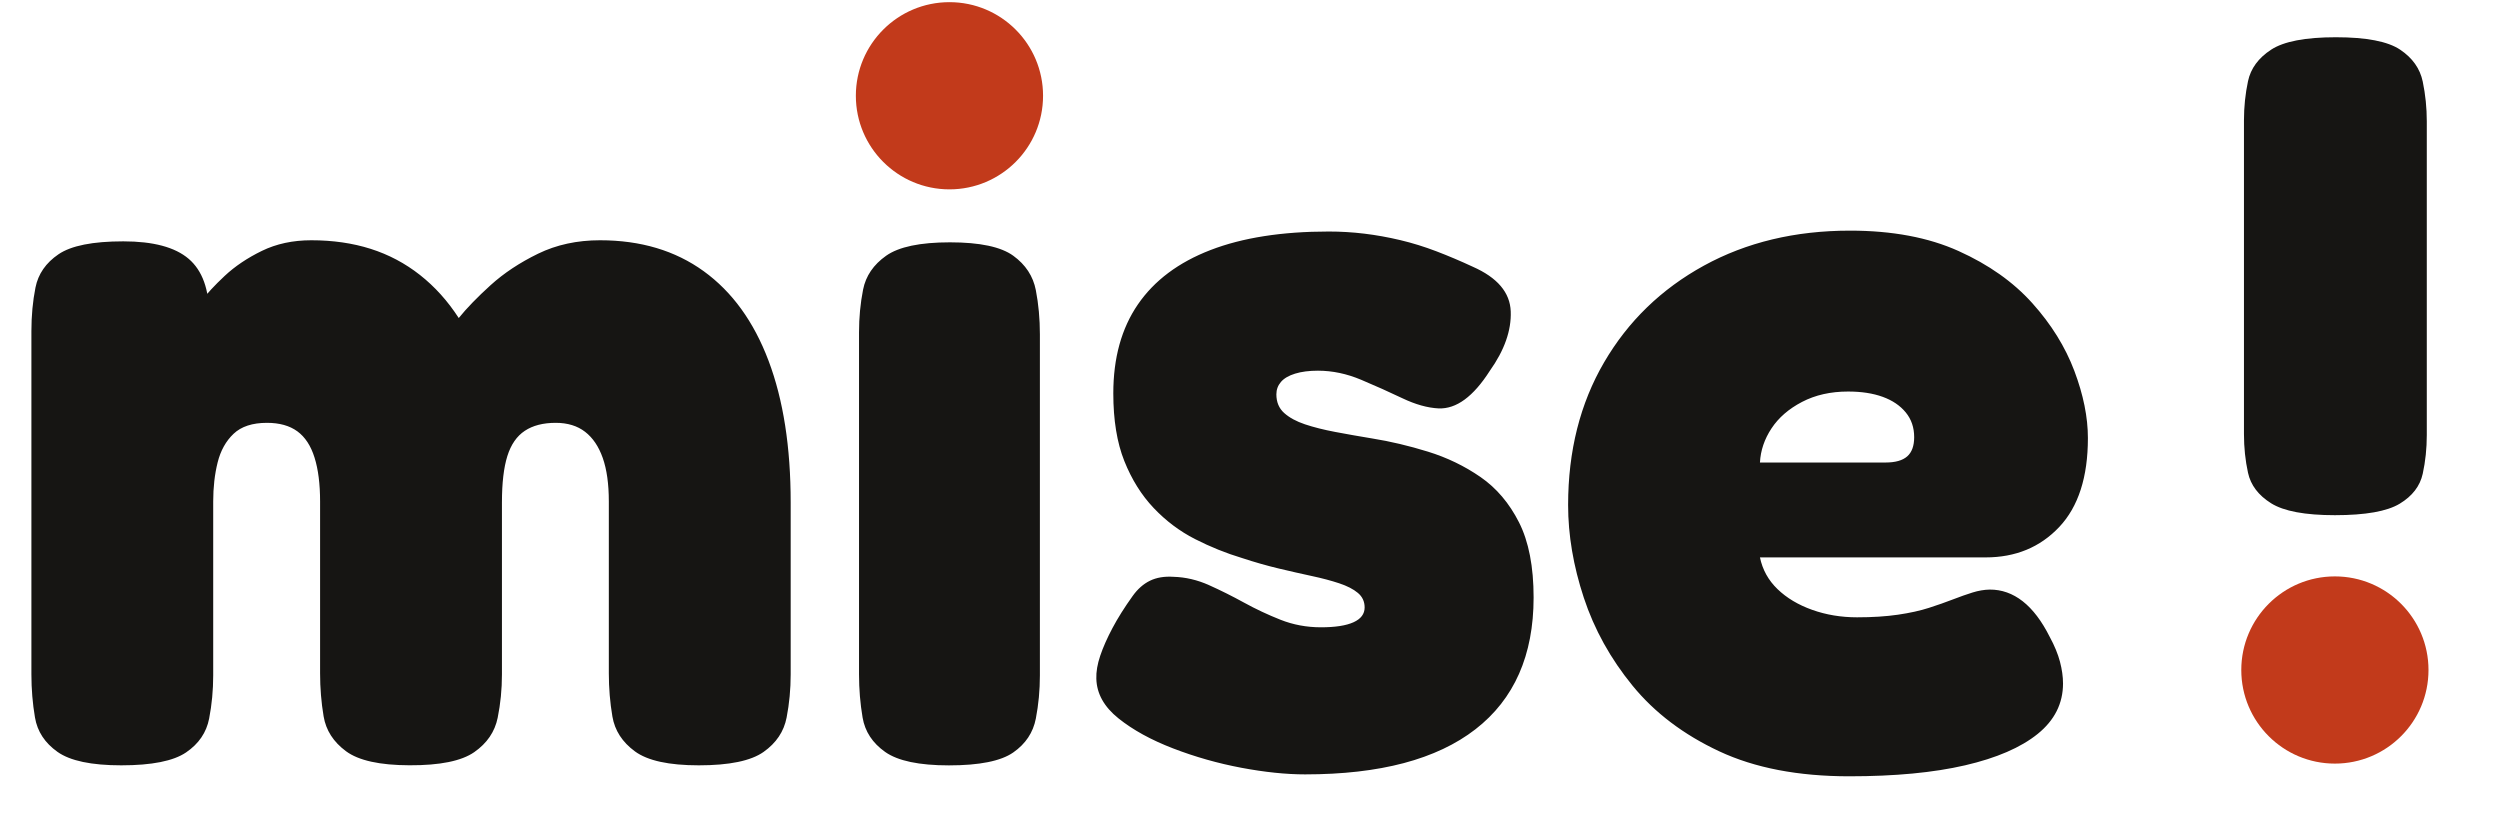
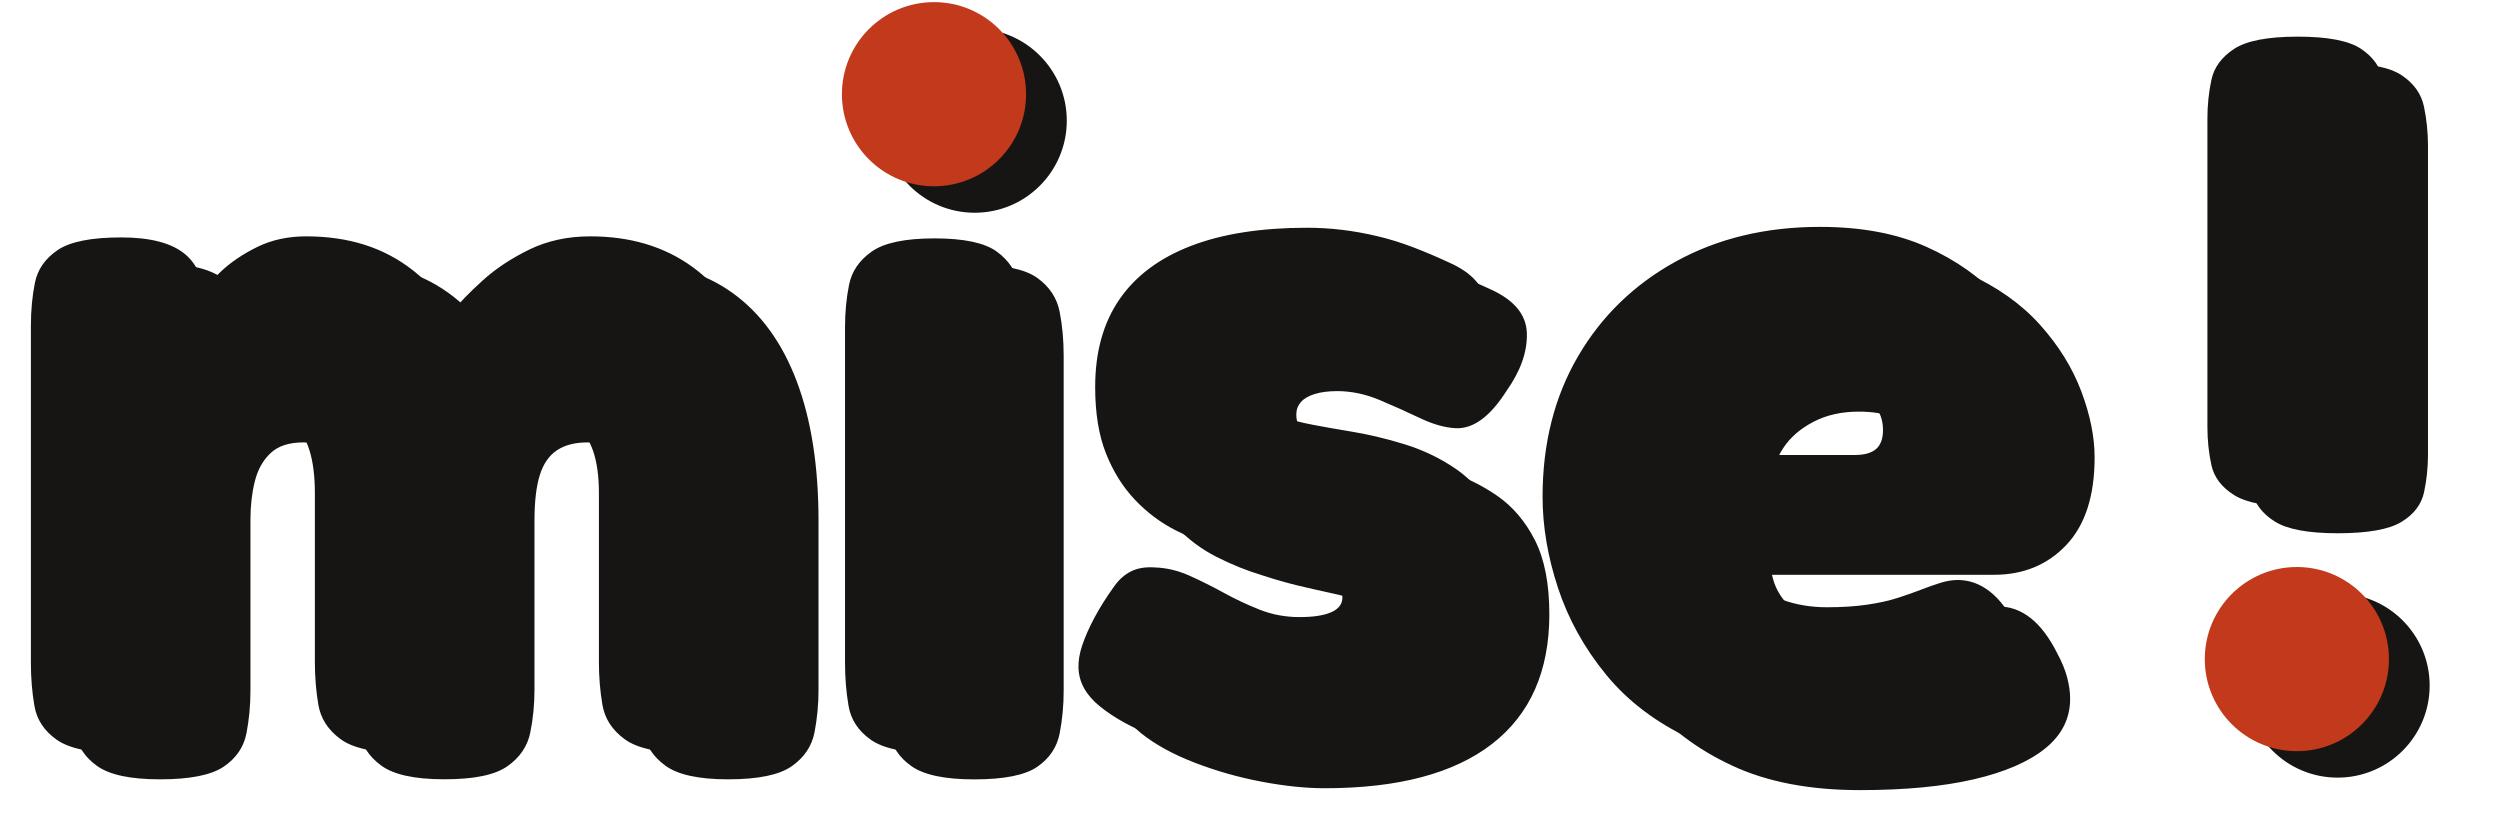
- <svg xmlns="http://www.w3.org/2000/svg" viewBox="0 0 2416.12 786.25" role="img" aria-label="Variante vermillon">
-   <path class="letters" fill="#161513" d="M117.20 739.65Q73.95 739.65 55.60 726.67Q37.25 713.70 33.80 693.42Q30.35 673.15 30.35 651.70L30.35 320.05Q30.35 297.70 34.27 277.95Q38.20 258.20 56.57 245.72Q74.95 233.25 119.15 233.25Q162.60 233.25 182.38 250.17Q202.15 267.10 202.15 304.85L186.00 303.10Q186.45 302.05 194.40 291.27Q202.35 280.50 217.18 266.62Q232.00 252.75 253.08 242.47Q274.15 232.20 300.85 232.20Q332.10 232.20 358.23 240.50Q384.35 248.80 405.88 265.75Q427.40 282.70 443.35 307.35Q454.95 293.00 474.17 275.57Q493.40 258.15 520.05 245.17Q546.70 232.20 579.90 232.20Q638.80 232.20 680.10 262.10Q721.40 292.00 742.77 348.65Q764.15 405.30 764.15 485.65L764.15 651.75Q764.15 673.20 760.22 693.47Q756.30 713.75 737.95 726.70Q719.60 739.65 675.35 739.65Q632.05 739.65 613.67 726.20Q595.30 712.75 591.85 692.47Q588.40 672.20 588.40 650.75L588.40 484.65Q588.40 459.30 582.55 442.65Q576.70 426.00 565.47 417.33Q554.25 408.65 537.05 408.65Q518.80 408.65 507.17 416.38Q495.55 424.10 490.33 440.75Q485.10 457.40 485.10 485.60L485.10 651.80Q485.10 673.35 480.98 693.67Q476.85 714.00 458.33 726.90Q439.80 739.80 395.70 739.60Q352.65 739.50 334.40 726.02Q316.15 712.55 312.75 692.30Q309.35 672.05 309.35 650.75L309.35 484.65Q309.35 459.30 303.97 442.18Q298.60 425.05 287.37 416.85Q276.15 408.65 258.00 408.65Q236.90 408.65 225.75 419.23Q214.60 429.80 210.33 446.93Q206.05 464.05 206.05 484.65L206.05 652.70Q206.05 674.15 202.13 694.42Q198.20 714.70 179.83 727.17Q161.45 739.65 117.20 739.65ZM917.10 739.70Q873.85 739.70 855.47 726.72Q837.10 713.75 833.65 693.47Q830.20 673.20 830.20 651.75L830.20 321.15Q830.20 299.70 834.12 279.90Q838.05 260.10 856.42 247.15Q874.80 234.20 918.10 234.20Q961.40 234.20 979.28 247.17Q997.15 260.15 1001.08 280.43Q1005.00 300.70 1005.00 323.15L1005.00 652.75Q1005.00 674.20 1001.08 694.47Q997.15 714.75 979.25 727.22Q961.35 739.70 917.10 739.70ZM1261.35 748.40Q1233.60 748.40 1199.65 742.00Q1165.70 735.60 1133.75 723.30Q1101.80 711.00 1080.95 694.27Q1060.10 677.55 1059.55 655.95Q1059.20 645.95 1063.32 633.72Q1067.45 621.50 1075.17 606.95Q1082.90 592.40 1094.65 576.00Q1101.85 565.90 1111.37 561.25Q1120.90 556.60 1134.05 557.45Q1151.60 557.95 1168.45 565.50Q1185.30 573.05 1202.25 582.37Q1219.20 591.70 1237.57 598.97Q1255.95 606.25 1276.60 606.25Q1297.40 606.25 1308.12 601.37Q1318.85 596.50 1318.85 587.05Q1318.85 578.50 1312.32 573.02Q1305.80 567.55 1294.27 563.73Q1282.75 559.90 1267.72 556.68Q1252.70 553.45 1235.62 549.38Q1218.55 545.30 1200.50 539.35Q1177.25 532.35 1154.97 521.00Q1132.70 509.65 1114.97 490.95Q1097.25 472.25 1086.60 445.55Q1075.95 418.85 1075.95 380.15Q1075.95 328.85 1099.72 294.20Q1123.50 259.55 1169.90 241.65Q1216.30 223.75 1284.15 223.75Q1301.45 223.75 1318.60 225.82Q1335.75 227.90 1353.25 232.05Q1370.75 236.20 1388.15 242.85Q1405.55 249.50 1423.30 257.75Q1459.05 273.50 1460.05 301.02Q1461.05 328.55 1439.75 358.50Q1427.90 377.05 1415.53 386.15Q1403.15 395.25 1390.25 394.70Q1374.25 393.90 1355.33 384.88Q1336.40 375.85 1315.53 367.05Q1294.65 358.25 1273.70 358.25Q1260.85 358.25 1251.63 361.10Q1242.40 363.95 1237.98 369.10Q1233.55 374.25 1233.55 381.10Q1233.55 392.40 1241.10 399.15Q1248.65 405.90 1261.23 410.10Q1273.80 414.30 1290.43 417.45Q1307.05 420.60 1326.15 423.75Q1352.35 427.95 1380.03 436.50Q1407.70 445.05 1430.83 461.02Q1453.95 477.00 1468.05 504.85Q1482.15 532.70 1482.15 577.45Q1482.15 661.20 1425.95 704.80Q1369.75 748.40 1261.35 748.40ZM1787.20 750.25Q1713.20 750.25 1661.52 726.08Q1609.85 701.90 1577.82 662.72Q1545.80 623.55 1530.65 577.60Q1515.50 531.65 1515.50 488.05Q1515.50 409.75 1550.30 350.15Q1585.10 290.55 1646.75 256.72Q1708.40 222.90 1787.95 222.90Q1849.15 222.90 1892.85 242.60Q1936.55 262.30 1964.08 292.95Q1991.60 323.60 2004.73 358.40Q2017.85 393.20 2017.85 423.35Q2017.85 479.95 1990.13 509.33Q1962.40 538.70 1919.00 538.70L1700.90 538.70Q1704.60 556.55 1717.90 569.37Q1731.20 582.20 1751.43 589.40Q1771.65 596.60 1794.75 596.60Q1817.10 596.60 1834.32 594.07Q1851.55 591.55 1864.20 587.47Q1876.85 583.40 1887.37 579.32Q1897.90 575.25 1906.42 572.60Q1914.95 569.95 1922.95 569.80Q1940.30 569.70 1954.88 581.12Q1969.45 592.55 1981.00 615.60Q1987.90 628.30 1990.85 639.50Q1993.80 650.70 1993.80 660.55Q1993.80 689.50 1969.33 709.28Q1944.85 729.05 1899.10 739.65Q1853.35 750.25 1787.20 750.25ZM1700.90 447.00L1822.20 447.00Q1836.50 447.00 1843.22 441.07Q1849.95 435.15 1849.95 422.50Q1849.95 408.50 1841.80 398.58Q1833.65 388.65 1819.55 383.53Q1805.45 378.40 1786.10 378.40Q1760.80 378.40 1741.58 388.43Q1722.35 398.45 1712.08 414.00Q1701.80 429.55 1700.90 447.00ZM2256.57 497.90Q2213.27 497.90 2194.89 486.37Q2176.52 474.85 2172.59 456.95Q2168.67 439.05 2168.67 419.50L2168.67 116.35Q2168.67 96.80 2172.59 78.43Q2176.52 60.05 2194.89 48.03Q2213.27 36.00 2257.47 36.00Q2301.72 36.00 2319.62 48.00Q2337.52 60.00 2341.45 78.85Q2345.37 97.70 2345.37 117.25L2345.37 420.35Q2345.37 439.90 2341.45 457.82Q2337.52 475.75 2319.17 486.82Q2300.82 497.90 2256.57 497.90Z" />
-   <g fill="#C23A1B">
-     <circle class="markDot" cx="917.6" cy="92.55" r="90.46" />
-     <circle class="markDot" cx="2256.55" cy="647.52" r="90.46" />
+ <svg xmlns="http://www.w3.org/2000/svg" viewBox="0 0 2456.12 812.25" role="img" aria-label="Variante vermillon">
+   <g transform="translate(40 26)" fill="#161513">
+     <path d="M117.20 739.65Q73.95 739.65 55.60 726.67Q37.25 713.70 33.80 693.42Q30.35 673.15 30.35 651.70L30.35 320.05Q30.35 297.70 34.27 277.95Q38.20 258.20 56.57 245.72Q74.95 233.25 119.15 233.25Q162.60 233.25 182.38 250.17Q202.15 267.10 202.15 304.85L186.00 303.10Q186.45 302.05 194.40 291.27Q202.35 280.50 217.18 266.62Q232.00 252.75 253.08 242.47Q274.15 232.20 300.85 232.20Q332.10 232.20 358.23 240.50Q384.35 248.80 405.88 265.75Q427.40 282.70 443.35 307.35Q454.95 293.00 474.17 275.57Q493.40 258.15 520.05 245.17Q546.70 232.20 579.90 232.20Q638.80 232.20 680.10 262.10Q721.40 292.00 742.77 348.65Q764.15 405.30 764.15 485.65L764.15 651.75Q764.15 673.20 760.22 693.47Q756.30 713.75 737.95 726.70Q719.60 739.65 675.35 739.65Q632.05 739.65 613.67 726.20Q595.30 712.75 591.85 692.47Q588.40 672.20 588.40 650.75L588.40 484.65Q588.40 459.30 582.55 442.65Q576.70 426.00 565.47 417.33Q554.25 408.65 537.05 408.65Q518.80 408.65 507.17 416.38Q495.55 424.10 490.33 440.75Q485.10 457.40 485.10 485.60L485.10 651.80Q485.10 673.35 480.98 693.67Q476.85 714.00 458.33 726.90Q439.80 739.80 395.70 739.60Q352.65 739.50 334.40 726.02Q316.15 712.55 312.75 692.30Q309.35 672.05 309.35 650.75L309.35 484.65Q309.35 459.30 303.97 442.18Q298.60 425.05 287.37 416.85Q276.15 408.65 258.00 408.65Q236.90 408.65 225.75 419.23Q214.60 429.80 210.33 446.93Q206.05 464.05 206.05 484.65L206.05 652.70Q206.05 674.15 202.13 694.42Q198.20 714.70 179.83 727.17Q161.45 739.65 117.20 739.65ZM917.10 739.70Q873.85 739.70 855.47 726.72Q837.10 713.75 833.65 693.47Q830.20 673.20 830.20 651.75L830.20 321.15Q830.20 299.70 834.12 279.90Q838.05 260.10 856.42 247.15Q874.80 234.20 918.10 234.20Q961.40 234.20 979.28 247.17Q997.15 260.15 1001.08 280.43Q1005.00 300.70 1005.00 323.15L1005.00 652.75Q1005.00 674.20 1001.08 694.47Q997.15 714.75 979.25 727.22Q961.35 739.70 917.10 739.70ZM1261.35 748.40Q1233.60 748.40 1199.65 742.00Q1165.70 735.60 1133.75 723.30Q1101.80 711.00 1080.95 694.27Q1060.10 677.55 1059.55 655.95Q1059.20 645.95 1063.32 633.72Q1067.45 621.50 1075.17 606.95Q1082.90 592.40 1094.65 576.00Q1101.85 565.90 1111.37 561.25Q1120.90 556.60 1134.05 557.45Q1151.60 557.95 1168.45 565.50Q1185.30 573.05 1202.25 582.37Q1219.20 591.70 1237.57 598.97Q1255.95 606.25 1276.60 606.25Q1297.40 606.25 1308.12 601.37Q1318.85 596.50 1318.85 587.05Q1318.85 578.50 1312.32 573.02Q1305.80 567.55 1294.27 563.73Q1282.75 559.90 1267.72 556.68Q1252.70 553.45 1235.62 549.38Q1218.55 545.30 1200.50 539.35Q1177.25 532.35 1154.97 521.00Q1132.70 509.65 1114.97 490.95Q1097.25 472.25 1086.60 445.55Q1075.95 418.85 1075.95 380.15Q1075.95 328.85 1099.72 294.20Q1123.50 259.55 1169.90 241.65Q1216.30 223.75 1284.15 223.75Q1301.45 223.75 1318.60 225.82Q1335.75 227.90 1353.25 232.05Q1370.75 236.20 1388.15 242.85Q1405.55 249.50 1423.30 257.75Q1459.05 273.50 1460.05 301.02Q1461.05 328.55 1439.75 358.50Q1427.90 377.05 1415.53 386.15Q1403.15 395.25 1390.25 394.70Q1374.25 393.90 1355.33 384.88Q1336.40 375.85 1315.53 367.05Q1294.65 358.25 1273.70 358.25Q1260.85 358.25 1251.63 361.10Q1242.40 363.95 1237.98 369.10Q1233.55 374.25 1233.55 381.10Q1233.55 392.40 1241.10 399.15Q1248.65 405.90 1261.23 410.10Q1273.80 414.30 1290.43 417.45Q1307.05 420.60 1326.15 423.75Q1352.35 427.95 1380.03 436.50Q1407.70 445.05 1430.83 461.02Q1453.95 477.00 1468.05 504.85Q1482.15 532.70 1482.15 577.45Q1482.15 661.20 1425.95 704.80Q1369.75 748.40 1261.35 748.40ZM1787.20 750.25Q1713.20 750.25 1661.52 726.08Q1609.85 701.90 1577.82 662.72Q1545.80 623.55 1530.65 577.60Q1515.50 531.65 1515.50 488.05Q1515.50 409.75 1550.30 350.15Q1585.10 290.55 1646.75 256.72Q1708.40 222.90 1787.95 222.90Q1849.15 222.90 1892.85 242.60Q1936.55 262.30 1964.08 292.95Q1991.60 323.60 2004.73 358.40Q2017.85 393.20 2017.85 423.35Q2017.85 479.95 1990.13 509.33Q1962.40 538.70 1919.00 538.70L1700.90 538.70Q1704.60 556.55 1717.90 569.37Q1731.20 582.20 1751.43 589.40Q1771.65 596.60 1794.75 596.60Q1817.10 596.60 1834.32 594.07Q1851.55 591.55 1864.20 587.47Q1876.85 583.40 1887.37 579.32Q1897.90 575.25 1906.42 572.60Q1914.95 569.95 1922.95 569.80Q1940.30 569.70 1954.88 581.12Q1969.45 592.55 1981.00 615.60Q1987.90 628.30 1990.85 639.50Q1993.80 650.70 1993.80 660.55Q1993.80 689.50 1969.33 709.28Q1944.85 729.05 1899.10 739.65Q1853.35 750.25 1787.20 750.25ZM1700.90 447.00L1822.20 447.00Q1836.50 447.00 1843.22 441.07Q1849.95 435.15 1849.95 422.50Q1849.95 408.50 1841.80 398.58Q1833.65 388.65 1819.55 383.53Q1805.45 378.40 1786.10 378.40Q1760.80 378.40 1741.58 388.43Q1722.35 398.45 1712.08 414.00Q1701.80 429.55 1700.90 447.00ZM2256.57 497.90Q2213.27 497.90 2194.89 486.37Q2176.52 474.85 2172.59 456.95Q2168.67 439.05 2168.67 419.50L2168.67 116.35Q2168.67 96.80 2172.59 78.43Q2176.52 60.05 2194.89 48.03Q2213.27 36.00 2257.47 36.00Q2301.72 36.00 2319.62 48.00Q2337.52 60.00 2341.45 78.85Q2345.37 97.70 2345.37 117.25L2345.37 420.35Q2345.37 439.90 2341.45 457.82Q2337.52 475.75 2319.17 486.82Q2300.82 497.90 2256.57 497.90Z" />
+     <circle cx="917.6" cy="92.55" r="90.46" />
+     <circle cx="2256.55" cy="647.52" r="90.46" />
  </g>
+   <path fill="#161513" d="M117.20 739.65Q73.95 739.65 55.60 726.67Q37.25 713.70 33.80 693.42Q30.35 673.15 30.35 651.70L30.35 320.05Q30.35 297.70 34.27 277.95Q38.20 258.20 56.57 245.72Q74.95 233.25 119.15 233.25Q162.60 233.25 182.38 250.17Q202.15 267.10 202.15 304.85L186.00 303.10Q186.45 302.05 194.40 291.27Q202.35 280.50 217.18 266.62Q232.00 252.75 253.08 242.47Q274.15 232.20 300.85 232.20Q332.10 232.20 358.23 240.50Q384.35 248.80 405.88 265.75Q427.40 282.70 443.35 307.35Q454.95 293.00 474.17 275.57Q493.40 258.15 520.05 245.17Q546.70 232.20 579.90 232.20Q638.80 232.20 680.10 262.10Q721.40 292.00 742.77 348.65Q764.15 405.30 764.15 485.65L764.15 651.75Q764.15 673.20 760.22 693.47Q756.30 713.75 737.95 726.70Q719.60 739.65 675.35 739.65Q632.05 739.65 613.67 726.20Q595.30 712.75 591.85 692.47Q588.40 672.20 588.40 650.75L588.40 484.65Q588.40 459.30 582.55 442.65Q576.70 426.00 565.47 417.33Q554.25 408.65 537.05 408.65Q518.80 408.65 507.17 416.38Q495.55 424.10 490.33 440.75Q485.10 457.40 485.10 485.60L485.10 651.80Q485.10 673.35 480.98 693.67Q476.85 714.00 458.33 726.90Q439.80 739.80 395.70 739.60Q352.65 739.50 334.40 726.02Q316.15 712.55 312.75 692.30Q309.35 672.05 309.35 650.75L309.35 484.65Q309.35 459.30 303.97 442.18Q298.60 425.05 287.37 416.85Q276.15 408.65 258.00 408.65Q236.90 408.65 225.75 419.23Q214.60 429.80 210.33 446.93Q206.05 464.05 206.05 484.65L206.05 652.70Q206.05 674.15 202.13 694.42Q198.20 714.70 179.83 727.17Q161.45 739.65 117.20 739.65ZM917.10 739.70Q873.85 739.70 855.47 726.72Q837.10 713.75 833.65 693.47Q830.20 673.20 830.20 651.75L830.20 321.15Q830.20 299.70 834.12 279.90Q838.05 260.10 856.42 247.15Q874.80 234.20 918.10 234.20Q961.40 234.20 979.28 247.17Q997.15 260.15 1001.08 280.43Q1005.00 300.70 1005.00 323.15L1005.00 652.75Q1005.00 674.20 1001.08 694.47Q997.15 714.75 979.25 727.22Q961.35 739.70 917.10 739.70ZM1261.35 748.40Q1233.60 748.40 1199.65 742.00Q1165.70 735.60 1133.75 723.30Q1101.80 711.00 1080.95 694.27Q1060.10 677.55 1059.55 655.95Q1059.20 645.95 1063.32 633.72Q1067.45 621.50 1075.17 606.95Q1082.90 592.40 1094.65 576.00Q1101.85 565.90 1111.37 561.25Q1120.90 556.60 1134.05 557.45Q1151.60 557.95 1168.45 565.50Q1185.30 573.05 1202.25 582.37Q1219.20 591.70 1237.57 598.97Q1255.95 606.25 1276.60 606.25Q1297.40 606.25 1308.12 601.37Q1318.85 596.50 1318.85 587.05Q1318.85 578.50 1312.32 573.02Q1305.80 567.55 1294.27 563.73Q1282.75 559.90 1267.72 556.68Q1252.70 553.45 1235.62 549.38Q1218.55 545.30 1200.50 539.35Q1177.25 532.35 1154.97 521.00Q1132.70 509.65 1114.97 490.95Q1097.25 472.25 1086.60 445.55Q1075.95 418.85 1075.95 380.15Q1075.95 328.85 1099.72 294.20Q1123.50 259.55 1169.90 241.65Q1216.30 223.75 1284.15 223.75Q1301.45 223.75 1318.60 225.82Q1335.75 227.90 1353.25 232.05Q1370.75 236.20 1388.15 242.85Q1405.55 249.50 1423.30 257.75Q1459.05 273.50 1460.05 301.02Q1461.05 328.55 1439.75 358.50Q1427.90 377.05 1415.53 386.15Q1403.15 395.25 1390.25 394.70Q1374.25 393.90 1355.33 384.88Q1336.40 375.85 1315.53 367.05Q1294.65 358.25 1273.70 358.25Q1260.85 358.25 1251.63 361.10Q1242.40 363.95 1237.98 369.10Q1233.55 374.25 1233.55 381.10Q1233.55 392.40 1241.10 399.15Q1248.65 405.90 1261.23 410.10Q1273.80 414.30 1290.43 417.45Q1307.05 420.60 1326.15 423.75Q1352.35 427.95 1380.03 436.50Q1407.70 445.05 1430.83 461.02Q1453.95 477.00 1468.05 504.85Q1482.15 532.70 1482.15 577.45Q1482.15 661.20 1425.95 704.80Q1369.75 748.40 1261.35 748.40ZM1787.20 750.25Q1713.20 750.25 1661.52 726.08Q1609.85 701.90 1577.82 662.72Q1545.80 623.55 1530.65 577.60Q1515.50 531.65 1515.50 488.05Q1515.50 409.75 1550.30 350.15Q1585.10 290.55 1646.75 256.72Q1708.40 222.90 1787.95 222.90Q1849.15 222.90 1892.85 242.60Q1936.55 262.30 1964.08 292.95Q1991.60 323.60 2004.73 358.40Q2017.85 393.20 2017.85 423.35Q2017.85 479.95 1990.13 509.33Q1962.40 538.70 1919.00 538.70L1700.90 538.70Q1704.60 556.55 1717.90 569.37Q1731.20 582.20 1751.43 589.40Q1771.65 596.60 1794.75 596.60Q1817.10 596.60 1834.32 594.07Q1851.55 591.55 1864.20 587.47Q1876.85 583.40 1887.37 579.32Q1897.90 575.25 1906.42 572.60Q1914.95 569.95 1922.95 569.80Q1940.30 569.70 1954.88 581.12Q1969.45 592.55 1981.00 615.60Q1987.90 628.30 1990.85 639.50Q1993.80 650.70 1993.80 660.55Q1993.80 689.50 1969.33 709.28Q1944.85 729.05 1899.10 739.65Q1853.35 750.25 1787.20 750.25ZM1700.90 447.00L1822.20 447.00Q1836.50 447.00 1843.22 441.07Q1849.95 435.15 1849.95 422.50Q1849.95 408.50 1841.80 398.58Q1833.65 388.65 1819.55 383.53Q1805.45 378.40 1786.10 378.40Q1760.80 378.40 1741.58 388.43Q1722.35 398.45 1712.08 414.00Q1701.80 429.55 1700.90 447.00ZM2256.57 497.90Q2213.27 497.90 2194.89 486.37Q2176.52 474.85 2172.59 456.95Q2168.67 439.05 2168.67 419.50L2168.67 116.35Q2168.67 96.80 2172.59 78.43Q2176.52 60.05 2194.89 48.03Q2213.27 36.00 2257.47 36.00Q2301.72 36.00 2319.62 48.00Q2337.52 60.00 2341.45 78.85Q2345.37 97.70 2345.37 117.25L2345.37 420.35Q2345.37 439.90 2341.45 457.82Q2337.52 475.75 2319.17 486.82Q2300.82 497.90 2256.57 497.90Z" />
+   <circle fill="#C23A1B" cx="917.6" cy="92.55" r="90.46" />
+   <circle fill="#C23A1B" cx="2256.55" cy="647.52" r="90.46" />
</svg>
